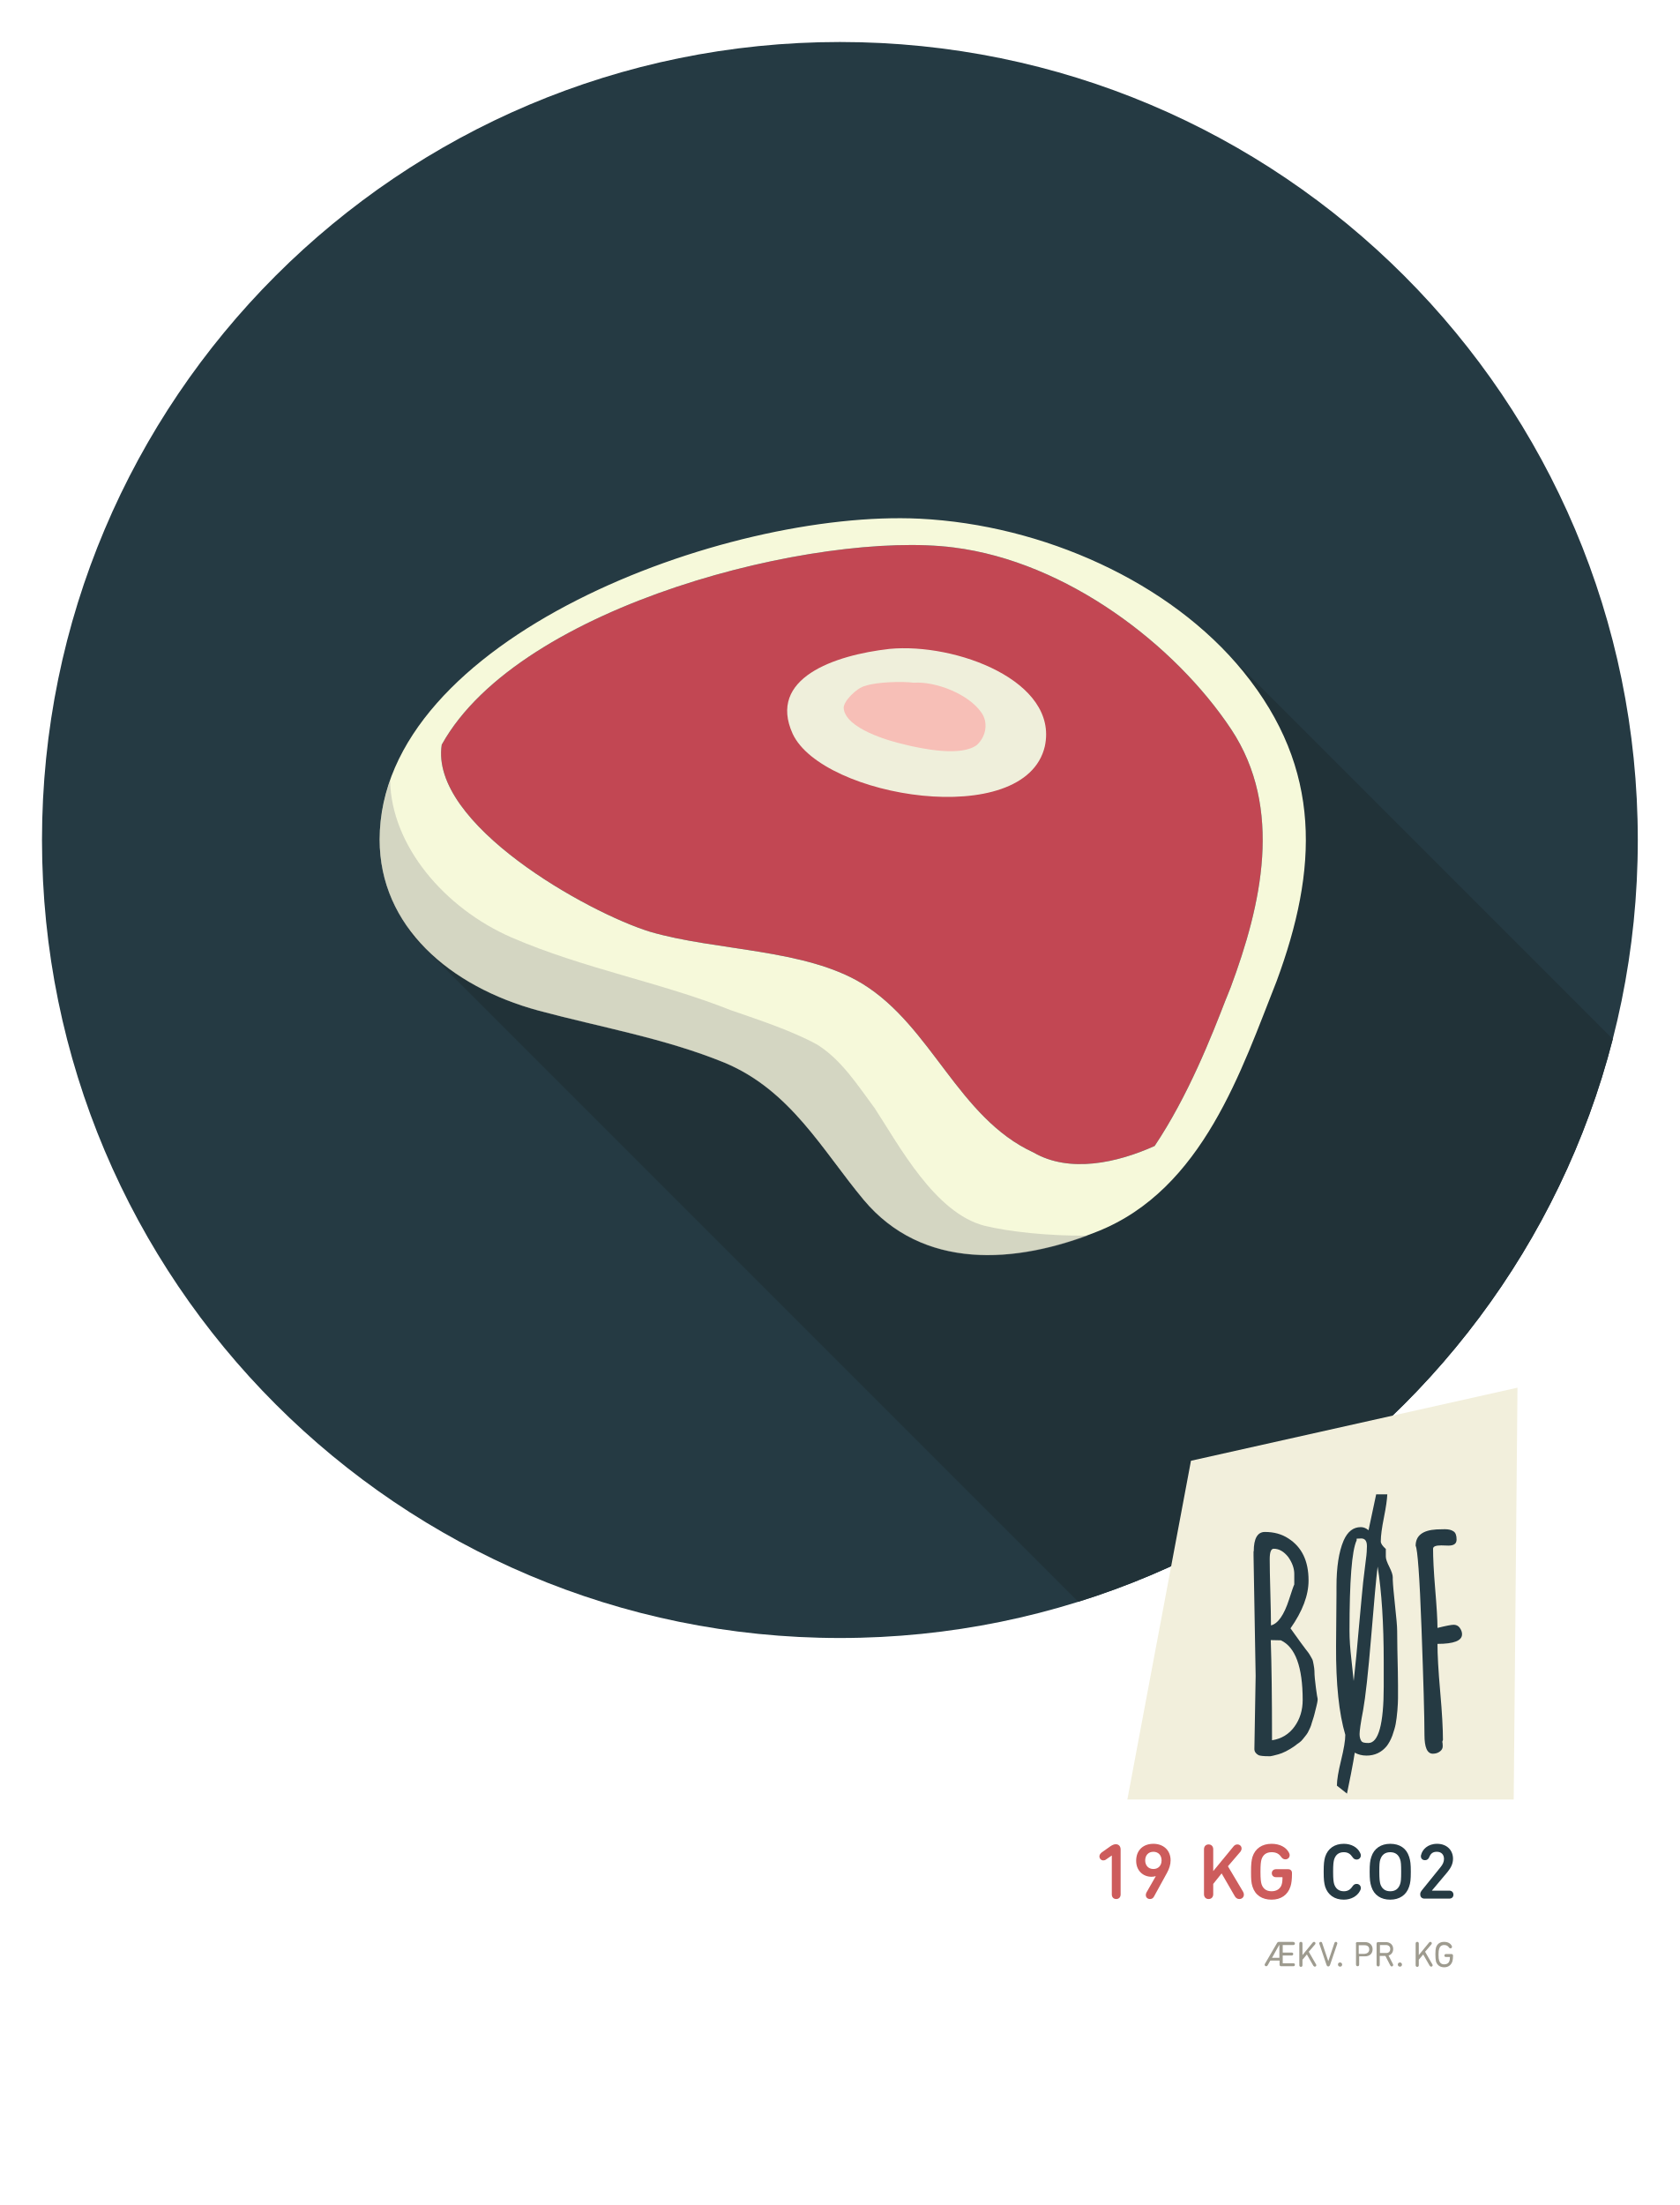
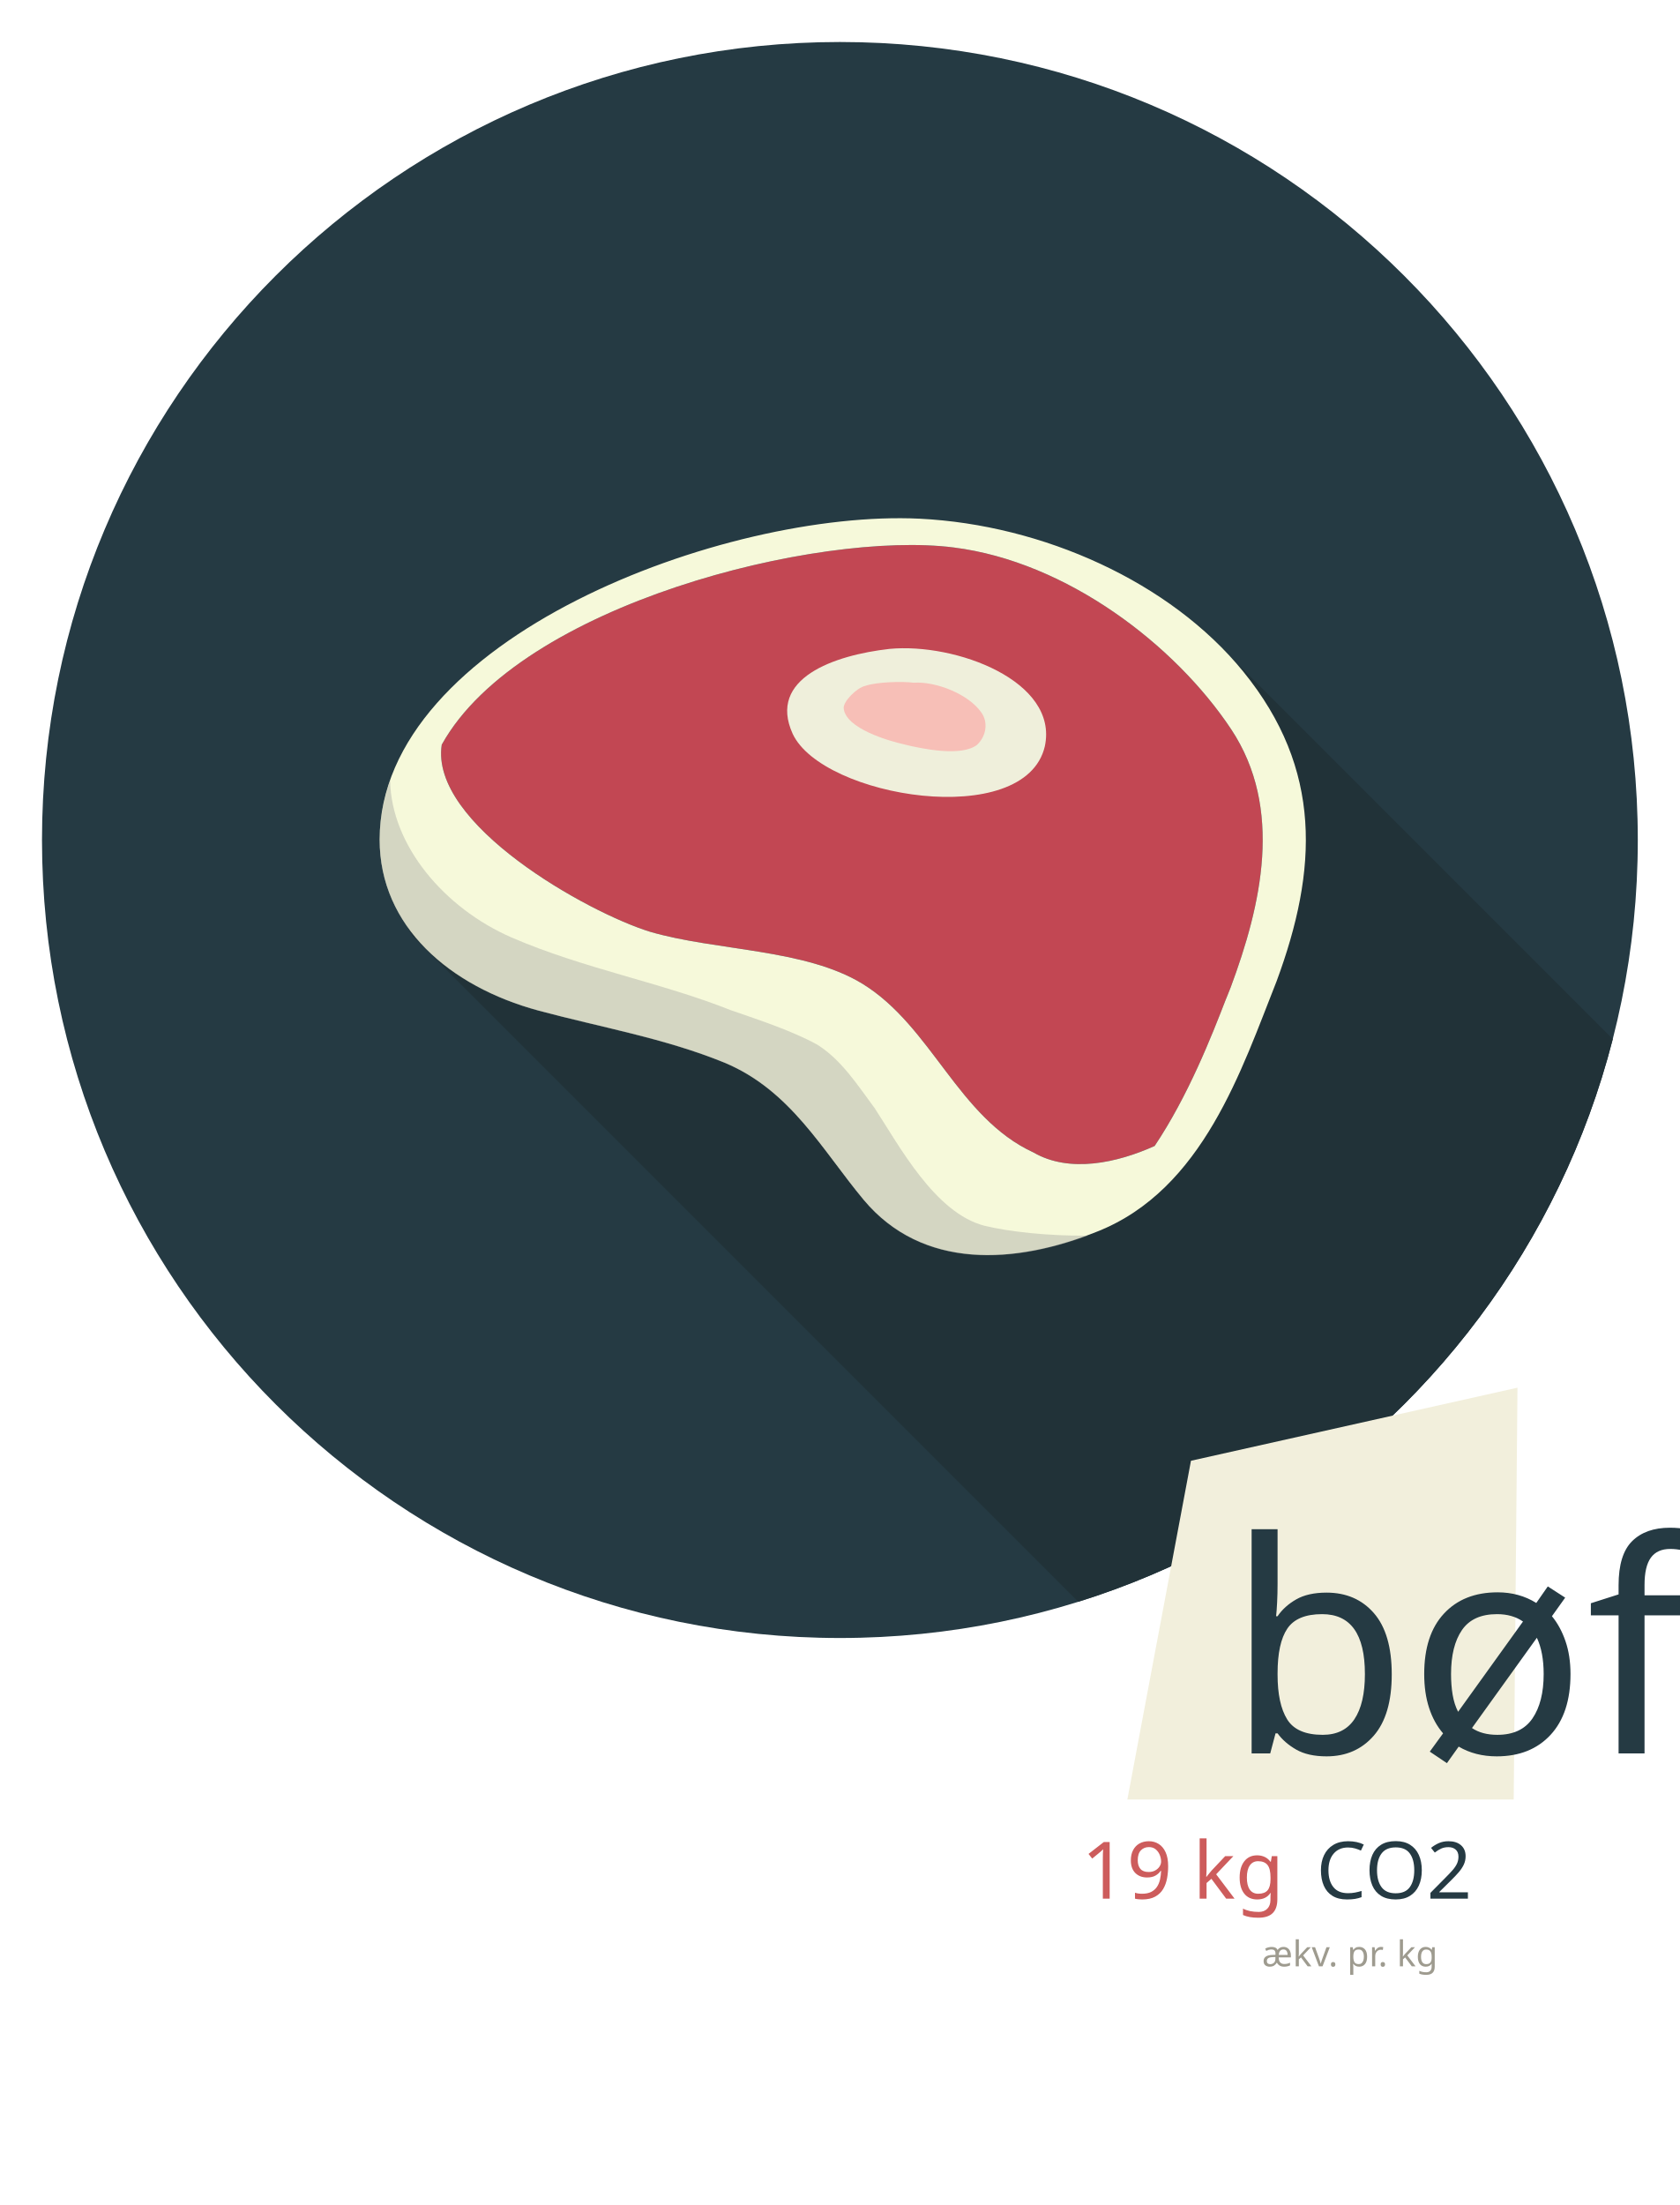
<svg xmlns="http://www.w3.org/2000/svg" xmlns:xlink="http://www.w3.org/1999/xlink" version="1.1" id="Lag_1" x="0px" y="0px" viewBox="0 0 800 1050" enable-background="new 0 0 800 1050" xml:space="preserve">
  <g>
    <path fill="#253A43" d="M400,20c209.9,0,380,170.1,380,380S609.9,780,400,780C190.1,780,20,609.9,20,400S190.1,20,400,20z" />
    <g>
-       <g>
-         <path fill="#CD5C5C" d="M529.6,883.5L529.6,883.5l-2.9,2c-0.4,0.3-0.8,0.4-1.3,0.4c-0.9,0-1.8-0.8-1.8-1.9c0-0.7,0.4-1.3,1.1-1.9     l4.1-2.9c0.9-0.6,1.7-1,2.6-1c1.4,0,2.3,1,2.3,2.5v21.4c0,1.4-0.9,2.2-2.1,2.2s-2.1-0.8-2.1-2.2V883.5z" />
-         <path fill="#CD5C5C" d="M546,901.2l4.4-7.7l-0.1-0.1c-0.4,0.2-1.1,0.3-1.9,0.3c-4,0-7.3-2.9-7.3-7.6c0-5.3,3.6-8.1,8.2-8.1     s8.2,2.9,8.2,7.9c0,2-0.7,4.1-1.7,5.9l-6.2,11.3c-0.4,0.8-1.1,1.2-1.9,1.2c-1.1,0-2-0.7-2-1.9C545.7,902,545.8,901.6,546,901.2z      M553.2,885.9c0-2.4-1.5-4.1-3.9-4.1s-3.9,1.7-3.9,4.1s1.5,4.1,3.9,4.1S553.2,888.3,553.2,885.9z" />
-         <path fill="#CD5C5C" d="M573.4,880.6c0-1.4,0.9-2.3,2.2-2.3s2.2,0.9,2.2,2.3V891l9.7-11.8c0.5-0.6,1.1-0.9,1.8-0.9     c1.1,0,2,0.8,2,1.9c0,0.6-0.2,1.1-0.5,1.5l-6,7l7.2,12.1c0.3,0.5,0.4,1,0.4,1.4c0,1.2-0.9,2.1-2.2,2.1c-0.9,0-1.6-0.5-2.1-1.3     l-6.3-10.9l-4,5v4.9c0,1.4-0.9,2.3-2.2,2.3s-2.2-0.9-2.2-2.3V880.6z" />
-         <path fill="#CD5C5C" d="M595.8,891.3c0-3.7,0.2-5.3,0.7-7.1c1.3-4,4.6-6.2,9.1-6.2c4,0,6.9,1.7,8.2,4.1c0.2,0.4,0.4,0.8,0.4,1.3     c0,1.2-0.9,2-2,2c-0.8,0-1.4-0.3-2-1.1c-1.1-1.6-2.5-2.3-4.6-2.3c-2.6,0-4.1,1.3-4.8,3.4c-0.3,1.1-0.5,2.4-0.5,5.9     s0.2,4.8,0.5,5.9c0.7,2.1,2.2,3.4,4.8,3.4c2.4,0,4.2-1.2,4.8-3.2c0.3-0.9,0.4-2.2,0.4-3.3c0-0.2-0.1-0.2-0.2-0.2h-2.9     c-1.2,0-2-0.8-2-1.9c0-1.1,0.8-1.9,2-1.9h5.8c1.1,0,1.8,0.7,1.8,1.8v0.7c0,2.1-0.2,4.2-0.7,5.7c-1.3,4.1-4.6,6.3-9,6.3     c-4.5,0-7.8-2.1-9.1-6.2C595.9,896.5,595.8,895,595.8,891.3z" />
-         <path fill="#253A43" d="M630.4,891.3c0-3.8,0.2-5.3,0.7-7.1c1.3-4,4.5-6.2,8.9-6.2c3.6,0,6.5,1.7,7.7,4.2     c0.2,0.4,0.4,0.8,0.4,1.3c0,1.2-0.9,2-2,2c-0.8,0-1.4-0.3-2-1.2c-1-1.5-2.2-2.3-4.1-2.3c-2.5,0-3.9,1.3-4.6,3.4     c-0.3,1.1-0.5,2.2-0.5,5.9s0.2,4.8,0.5,5.9c0.7,2.1,2.2,3.4,4.6,3.4c1.9,0,3.1-0.8,4.1-2.3c0.6-0.9,1.2-1.2,2-1.2     c1.1,0,2,0.8,2,2c0,0.5-0.2,0.9-0.4,1.3c-1.3,2.5-4.2,4.2-7.7,4.2c-4.4,0-7.6-2.2-8.9-6.2C630.6,896.6,630.4,895.1,630.4,891.3z" />
-         <path fill="#253A43" d="M653.1,884.2c1.3-4,4.6-6.2,9-6.2c4.5,0,7.7,2.1,9,6.2c0.6,1.9,0.8,3.4,0.8,7.1s-0.2,5.3-0.8,7.1     c-1.3,4-4.6,6.2-9,6.2c-4.4,0-7.7-2.1-9-6.2c-0.6-1.9-0.8-3.4-0.8-7.1S652.5,886,653.1,884.2z M666.8,885.4     c-0.7-2.1-2.2-3.4-4.7-3.4c-2.5,0-4,1.3-4.7,3.4c-0.4,1.1-0.5,2.5-0.5,5.9s0.2,4.8,0.5,5.9c0.7,2.1,2.2,3.4,4.7,3.4     c2.5,0,4-1.3,4.7-3.4c0.4-1.1,0.5-2.5,0.5-5.9S667.2,886.5,666.8,885.4z" />
-         <path fill="#253A43" d="M677.6,899.6l8.4-10.4c1.1-1.3,1.7-2.6,1.7-4c0-2.1-1.3-3.4-3.4-3.4c-1.9,0-2.9,0.8-3.6,2.5     c-0.4,1-1.1,1.5-2,1.5c-1.2,0-2-0.7-2-1.9c0-0.2,0-0.4,0.1-0.6c0.6-2.6,3.2-5.3,7.6-5.3c4.7,0,7.6,3.1,7.6,7.1     c0,2.4-1,4.3-2.6,6.3l-7.4,8.8v0.1h8.2c1.2,0,2,0.8,2,1.9c0,1.1-0.7,1.9-2,1.9h-11.8c-1.2,0-2-0.8-2-1.9     C676.3,901.4,676.6,900.8,677.6,899.6z" />
-       </g>
+       <text transform="matrix(1 0 0 1 515.0557 904.1283)">
+         <tspan x="0" y="0" fill="#CD5C5C" font-family="'DINNextRoundedLTPro-Medium'" font-size="37.798">19 kg</tspan>
+         <tspan x="101.9" y="0" fill="#253A43" font-family="'DINNextRoundedLTPro-Medium'" font-size="37.798"> CO2</tspan>
+       </text>
    </g>
-     <g>
-       <path fill="#9E9B8F" d="M616,924.8c0.5,0,0.7,0.3,0.7,0.7c0,0.4-0.3,0.7-0.7,0.7h-5c-0.1,0-0.1,0-0.1,0.1v3.4c0,0.1,0,0.1,0.1,0.1    h4.2c0.5,0,0.7,0.3,0.7,0.7c0,0.4-0.3,0.7-0.7,0.7H611c-0.1,0-0.1,0-0.1,0.1v3.5c0,0.1,0,0.1,0.1,0.1h5c0.5,0,0.7,0.3,0.7,0.7    c0,0.4-0.3,0.7-0.7,0.7h-5.9c-0.4,0-0.7-0.3-0.7-0.7v-1.9c0-0.1,0-0.1-0.1-0.1H605l-1.3,2.3c-0.2,0.3-0.4,0.4-0.7,0.4    c-0.4,0-0.7-0.3-0.7-0.7c0-0.1,0-0.3,0.1-0.4l5.7-9.8c0.3-0.5,0.5-0.7,1.1-0.7H616z M605.8,932.3h3.4c0.1,0,0.1,0,0.1-0.1v-6h-0.1    L605.8,932.3z" />
-       <path fill="#9E9B8F" d="M618.8,925.5c0-0.5,0.3-0.8,0.8-0.8c0.4,0,0.7,0.3,0.7,0.8v5.5l4.9-6c0.2-0.2,0.4-0.3,0.6-0.3    c0.4,0,0.7,0.3,0.7,0.7c0,0.2-0.1,0.4-0.2,0.5l-3,3.5l3.4,5.9c0.1,0.2,0.2,0.3,0.2,0.5c0,0.4-0.3,0.7-0.7,0.7    c-0.3,0-0.5-0.2-0.7-0.4l-3.1-5.4l-2.1,2.5v2.6c0,0.5-0.3,0.8-0.7,0.8c-0.5,0-0.8-0.3-0.8-0.8V925.5z" />
-       <path fill="#9E9B8F" d="M632.6,933.9L632.6,933.9l2.9-8.6c0.1-0.4,0.4-0.6,0.7-0.6c0.4,0,0.7,0.3,0.7,0.7c0,0.1,0,0.2-0.1,0.4    l-3.3,9.7c-0.2,0.6-0.5,0.9-0.9,0.9c-0.5,0-0.7-0.3-0.9-0.9l-3.3-9.7c-0.1-0.2-0.1-0.3-0.1-0.4c0-0.4,0.3-0.7,0.7-0.7    c0.4,0,0.6,0.2,0.7,0.6L632.6,933.9z" />
-       <path fill="#9E9B8F" d="M638.2,934.5c0.5,0,1,0.4,1,1s-0.4,1-1,1c-0.5,0-1-0.4-1-1S637.6,934.5,638.2,934.5z" />
-       <path fill="#9E9B8F" d="M645.7,925.5c0-0.4,0.3-0.7,0.7-0.7h3.6c2.3,0,3.7,1.4,3.7,3.4c0,2.1-1.4,3.4-3.7,3.4h-2.6    c-0.1,0-0.1,0-0.1,0.1v3.8c0,0.5-0.3,0.8-0.7,0.8c-0.5,0-0.8-0.3-0.8-0.8V925.5z M652.1,928.3c0-1.3-0.8-2-2.3-2h-2.6    c-0.1,0-0.1,0-0.1,0.1v3.9c0,0.1,0,0.1,0.1,0.1h2.6C651.3,930.3,652.1,929.5,652.1,928.3z" />
-       <path fill="#9E9B8F" d="M655.6,935.6v-10.1c0-0.4,0.3-0.7,0.7-0.7h3.6c2.2,0,3.6,1.3,3.6,3.3c0,1.5-0.8,2.7-2.2,3.1l2.1,4.1    c0.1,0.1,0.1,0.3,0.1,0.4c0,0.4-0.3,0.7-0.7,0.7c-0.3,0-0.5-0.2-0.7-0.5l-2.3-4.5h-2.6c-0.1,0-0.1,0-0.1,0.1v4.1    c0,0.5-0.3,0.8-0.7,0.8C656,936.4,655.6,936.1,655.6,935.6z M662.1,928.1c0-1.2-0.8-1.9-2.1-1.9h-2.7c-0.1,0-0.1,0-0.1,0.1v3.6    c0,0.1,0,0.1,0.1,0.1h2.7C661.3,930.1,662.1,929.3,662.1,928.1z" />
-       <path fill="#9E9B8F" d="M666.7,934.5c0.5,0,1,0.4,1,1s-0.4,1-1,1c-0.5,0-1-0.4-1-1S666.2,934.5,666.7,934.5z" />
-       <path fill="#9E9B8F" d="M674.2,925.5c0-0.5,0.3-0.8,0.8-0.8c0.4,0,0.7,0.3,0.7,0.8v5.5l4.9-6c0.2-0.2,0.4-0.3,0.6-0.3    c0.4,0,0.7,0.3,0.7,0.7c0,0.2-0.1,0.4-0.2,0.5l-3,3.5l3.4,5.9c0.1,0.2,0.2,0.3,0.2,0.5c0,0.4-0.3,0.7-0.7,0.7    c-0.3,0-0.5-0.2-0.7-0.4l-3.1-5.4l-2.1,2.5v2.6c0,0.5-0.3,0.8-0.7,0.8c-0.5,0-0.8-0.3-0.8-0.8V925.5z" />
-       <path fill="#9E9B8F" d="M683.6,930.6c0-1.6,0.1-2.4,0.3-3.2c0.6-1.8,1.9-2.7,3.9-2.7c1.7,0,3,0.7,3.6,1.9c0.1,0.1,0.1,0.3,0.1,0.5    c0,0.4-0.3,0.7-0.7,0.7c-0.3,0-0.5-0.1-0.7-0.4c-0.5-0.8-1.3-1.2-2.3-1.2c-1.3,0-2.1,0.7-2.4,1.8c-0.2,0.6-0.3,1.2-0.3,2.8    c0,1.5,0.1,2.2,0.3,2.8c0.3,1.1,1.1,1.8,2.4,1.8c1.3,0,2.2-0.6,2.5-1.7c0.2-0.5,0.2-1.2,0.2-1.7c0-0.1,0-0.1-0.1-0.1h-1.8    c-0.5,0-0.7-0.3-0.7-0.7c0-0.4,0.3-0.7,0.7-0.7h2.7c0.4,0,0.7,0.3,0.7,0.7v0.3c0,0.8-0.1,1.8-0.3,2.5c-0.6,1.8-2,2.8-3.9,2.8    c-2,0-3.3-1-3.9-2.7C683.7,933,683.6,932.2,683.6,930.6z" />
-     </g>
+     <text transform="matrix(1 0 0 1 601.0099 936.3455)" fill="#9E9B8F" font-family="'DINNextRoundedLTPro-Regular'" font-size="16.95">ækv. pr. kg</text>
    <g>
      <defs>
        <path id="SVGID_1_" d="M400,20c209.9,0,380,170.1,380,380S609.9,780,400,780C190.1,780,20,609.9,20,400S190.1,20,400,20z" />
      </defs>
      <clipPath id="SVGID_2_">
        <use xlink:href="#SVGID_1_" overflow="visible" />
      </clipPath>
      <path clip-path="url(#SVGID_2_)" fill="#213238" d="M793.3,520L571.1,297.8c-47.3-18.8-65.7,11.7-131.3,29.6l-42-42    c-19.5-23.9-35.6,13.6-57,12.8c-44.1,1.7-103.3-6.4-145.7,55.8c-28.4,41.6,1.1,91.4,1.1,91.4l335.1,335.1    C653.6,751.6,754.8,638.2,793.3,520z" />
    </g>
    <g>
      <path fill="#C24753" d="M586.1,470.2c-0.6,1.6-1.3,3.2-2,5c0,0.1,0,0.1-0.1,0.2c-7,18.1-18.1,46.4-34.1,70.3    c-17.7,8-40.5,13.1-57.7,3.1c-35.9-16.5-48.4-60-81.4-80.3c-27.4-16.8-69.8-15.6-101.2-24.8c-29.6-9.1-105.2-51.3-99.2-89.2    l0.1-0.1c37.2-66.7,179.5-101.9,243.7-93.7c54,6.8,105.5,46.5,132.1,86.5C611.4,385,600.7,431,586.1,470.2z" />
      <path fill="#F6F9DA" d="M592.1,319.8c-34.7-42.7-95.5-69.9-154.1-72.8c-92.5-4.5-257.1,57-257.2,152.8c0,41.4,33.5,70,75.6,81.4    c29.8,8,60.2,13.2,88.6,24.8c31.5,13.1,46.7,41.8,66.3,65.3c28,33.5,72.1,30.9,111.4,15.1C573,566.4,591.4,509,608,467.2    C627.6,414.2,630,366.4,592.1,319.8z M586.1,470.2c-0.6,1.6-1.3,3.2-2,5c0,0.1,0,0.1-0.1,0.2c-7,18.1-18.1,46.4-34.1,70.3    c-17.7,8-40.5,13.1-57.7,3.1c-35.9-16.5-48.4-60-81.4-80.3c-27.4-16.8-69.8-15.6-101.2-24.8c-29.6-9.1-105.2-51.3-99.2-89.2    l0.1-0.1c37.2-66.7,179.5-101.9,243.7-93.7c54,6.8,105.5,46.5,132.1,86.5C611.4,385,600.7,431,586.1,470.2z" />
      <path fill="#EFEFDB" d="M497.6,355.4c-9.4,40.2-106,24.4-120.1-6c-12-26.4,19.7-37.4,46.1-40.4C455.1,306,504.3,324.3,497.6,355.4    z" />
      <path opacity="0.36" fill="#999999" d="M518.1,588.4c-38,14.1-79.9,15.3-106.8-17c-19.5-23.5-34.8-52.2-66.3-65.3    c-28.4-11.6-58.9-16.8-88.6-24.8c-42.1-11.4-75.7-40.1-75.6-81.4c0-9.8,1.8-19.3,5-28.3c0.5,30.9,25.7,60.8,57.8,74.8    c34.4,14.9,71.3,21.4,104.6,34.7c13.4,4.6,29.6,10,41.1,16.4c11.5,7.2,19.3,19.5,27.2,30.1c11.8,18,28.7,50,52.4,56.1    C480.4,586.5,499.2,588.6,518.1,588.4z" />
      <path fill="#F7BFB7" d="M465.3,354.7c-7.4,5.7-25.9,2-35-0.3c-6.6-1.5-27.7-7.4-28.5-17.2c-0.2-3.2,6.2-9.7,10.3-10.6    c5.6-1.9,17.4-2.2,23.1-1.5c10.8-0.7,26.2,5.6,32.1,14.1C470.7,343.8,469.8,350.5,465.3,354.7z" />
    </g>
    <polygon fill="#F2EFDC" points="720.9,856.9 536.9,856.9 567.2,695.6 722.7,660.8  " />
-     <g>
-       <path fill="#253A43" d="M597.1,738.7c0-6.1,1.8-9.2,5.3-9.2c4.3,0,8,1,11.2,3.1c6.4,4.1,9.6,10.7,9.6,20c0,7.1-2.9,14.7-8.6,22.8    c4,5.6,6.4,8.9,7.2,9.9c0.8,1,1.6,2,2.2,3.1c0.6,1.1,1,1.7,1.1,2c0.1,0.3,0.3,1,0.5,2.2c0.2,1.2,0.4,2.2,0.4,3.1    c0,2.2,0.3,4.9,0.7,8c0.4,3.1,0.7,4.8,0.8,5.1c0.1,0.4,0,1.5-0.5,3.5c-0.5,2-0.8,3.3-1,4c-0.2,0.7-0.4,1.6-0.8,2.7s-0.6,2-0.8,2.6    c-0.2,0.6-0.5,1.3-1,2.3c-0.4,0.9-0.8,1.6-1.2,2.1c-0.4,0.5-0.9,1.1-1.5,1.9s-1.2,1.4-1.9,1.9c-0.7,0.5-1.5,1-2.3,1.7    c-2.9,2-5.5,3.3-7.7,3.9s-3.5,0.9-3.8,0.9h-0.7c-2.6,0-4.2-0.2-4.9-0.5c-1.3-0.7-2-1.7-2-2.9L598,798l-1-57.1V738.7z M606.6,737.5    c-1.3,0-1.9,1.7-1.9,5s0.1,8.6,0.3,15.8c0.2,7.2,0.3,12.4,0.3,15.7c3.3-0.8,6.2-4.9,8.6-12.3c1.3-4,2.1-6.4,2.5-7.2v-5    c0-2.7-1-5.4-2.9-8.1C611.4,738.8,609.2,737.5,606.6,737.5z M610,781.1L610,781.1l-4.8-0.1c0.4,11.6,0.6,27.5,0.6,47.7    c4.5-0.7,8.1-2.9,10.7-6.5c2.6-3.6,3.9-7.8,3.9-12.7C620.4,793.8,616.9,784.3,610,781.1z" />
-       <path fill="#253A43" d="M651.8,728.5l3.6-16.9h5.3c-0.1,2.4-0.6,6-1.6,11s-1.5,8.7-1.5,11.4c0,1,0.8,2.2,2.4,3.6v3.7    c0,1.1,0.6,2.7,1.7,4.9c1.1,2.2,1.6,3.8,1.6,4.9v1.1c0.1,2.7,0.5,6.8,1.1,12.5c0.6,5.6,1,9.6,1,11.9s0.1,5.3,0.1,8.9    c0.2,8.3,0.3,14,0.3,16.9c0,2.9,0,5.1,0,6.4c0,1.3-0.1,3.3-0.3,5.8c-0.2,2.5-0.5,4.6-0.8,6.3c-0.3,1.7-0.9,3.5-1.6,5.6    c-0.8,2.1-1.7,3.7-2.7,5c-2.5,3-5.7,4.5-9.6,4.5c-2.1,0-4-0.5-5.6-1.4c-0.3,2.1-0.9,5.5-1.8,10.1l-1.9,9.4l-4.8-3.8    c0-2.7,0.7-6.8,2-12.1c1.3-5.3,2-9.4,2-12.1c-3-10.1-4.5-24.2-4.4-42.4l0.2-24.8v-3.3c0-9.3,1.1-16.6,3.4-22    c1.9-4.3,4.6-6.4,8.2-6.4c1.3,0,2.5,0.5,3.7,1.5V728.5z M648.4,732.6L648.4,732.6l-2.3,0.1v0.8c-2.3,4.9-3.4,19.3-3.4,43.2    c0,3.8,0.3,8.3,0.9,13.5c0.6,5.3,0.9,8.7,1.1,10.3c0.8-7.2,1.7-16.2,2.6-26.9c1-10.7,1.6-17.5,1.9-20.2c0.3-2.8,0.6-5,0.8-6.6    c0.2-1.6,0.4-3,0.5-4.1c0.4-2.8,0.5-5,0.5-6.4C651,733.9,650.2,732.7,648.4,732.6z M651.7,830c4.8,0,7.3-9,7.3-26.9v-11.8    c0-18.3-1-33.4-2.9-45.3c-0.7,5.5-1.7,16.8-3.1,33.7c-1.4,16.9-2.7,28.5-3.8,34.6c-1.2,6.2-1.7,10-1.7,11.4c0,1.5,0.3,2.5,0.8,3.3    S649.9,830,651.7,830z" />
-       <path fill="#253A43" d="M696.3,778.2c0,3.1-3.9,4.6-11.7,4.6c0,5.1,0.4,12.7,1.3,22.8s1.3,17.8,1.3,22.9l-0.3,0.9    c0.1,0.4,0.2,1.1,0.2,2.1c0,1-0.4,1.8-1.3,2.5c-0.9,0.7-2,1.1-3.4,1.1c-2.7,0-4-3-4-9c0-8.9-0.5-25.8-1.4-50.6    c-0.9-24.8-1.9-37.9-2.8-39.4c0-4.8,3.3-7.4,9.9-7.8c1,0,2.3-0.1,4-0.1c1.7,0,3.1,0.3,4.1,1c1,0.6,1.5,1.9,1.5,3.9    c0,2-1.3,2.9-3.9,2.9l-3.4-0.1c-2.6,0-3.9,0.5-3.9,1.6c0,4.3,0.3,10.7,1,19.1c0.7,8.4,1.1,14.6,1.1,18.6c4-1,6.6-1.5,7.7-1.5    c1.1,0,2.1,0.4,2.8,1.3C695.9,776.1,696.3,777.1,696.3,778.2z" />
-     </g>
+     <text transform="matrix(1 0 0 1 584.1469 834.9536)" fill="#253A43" font-family="'AmaticSC-Bold'" font-size="140.484">bøf</text>
  </g>
</svg>
